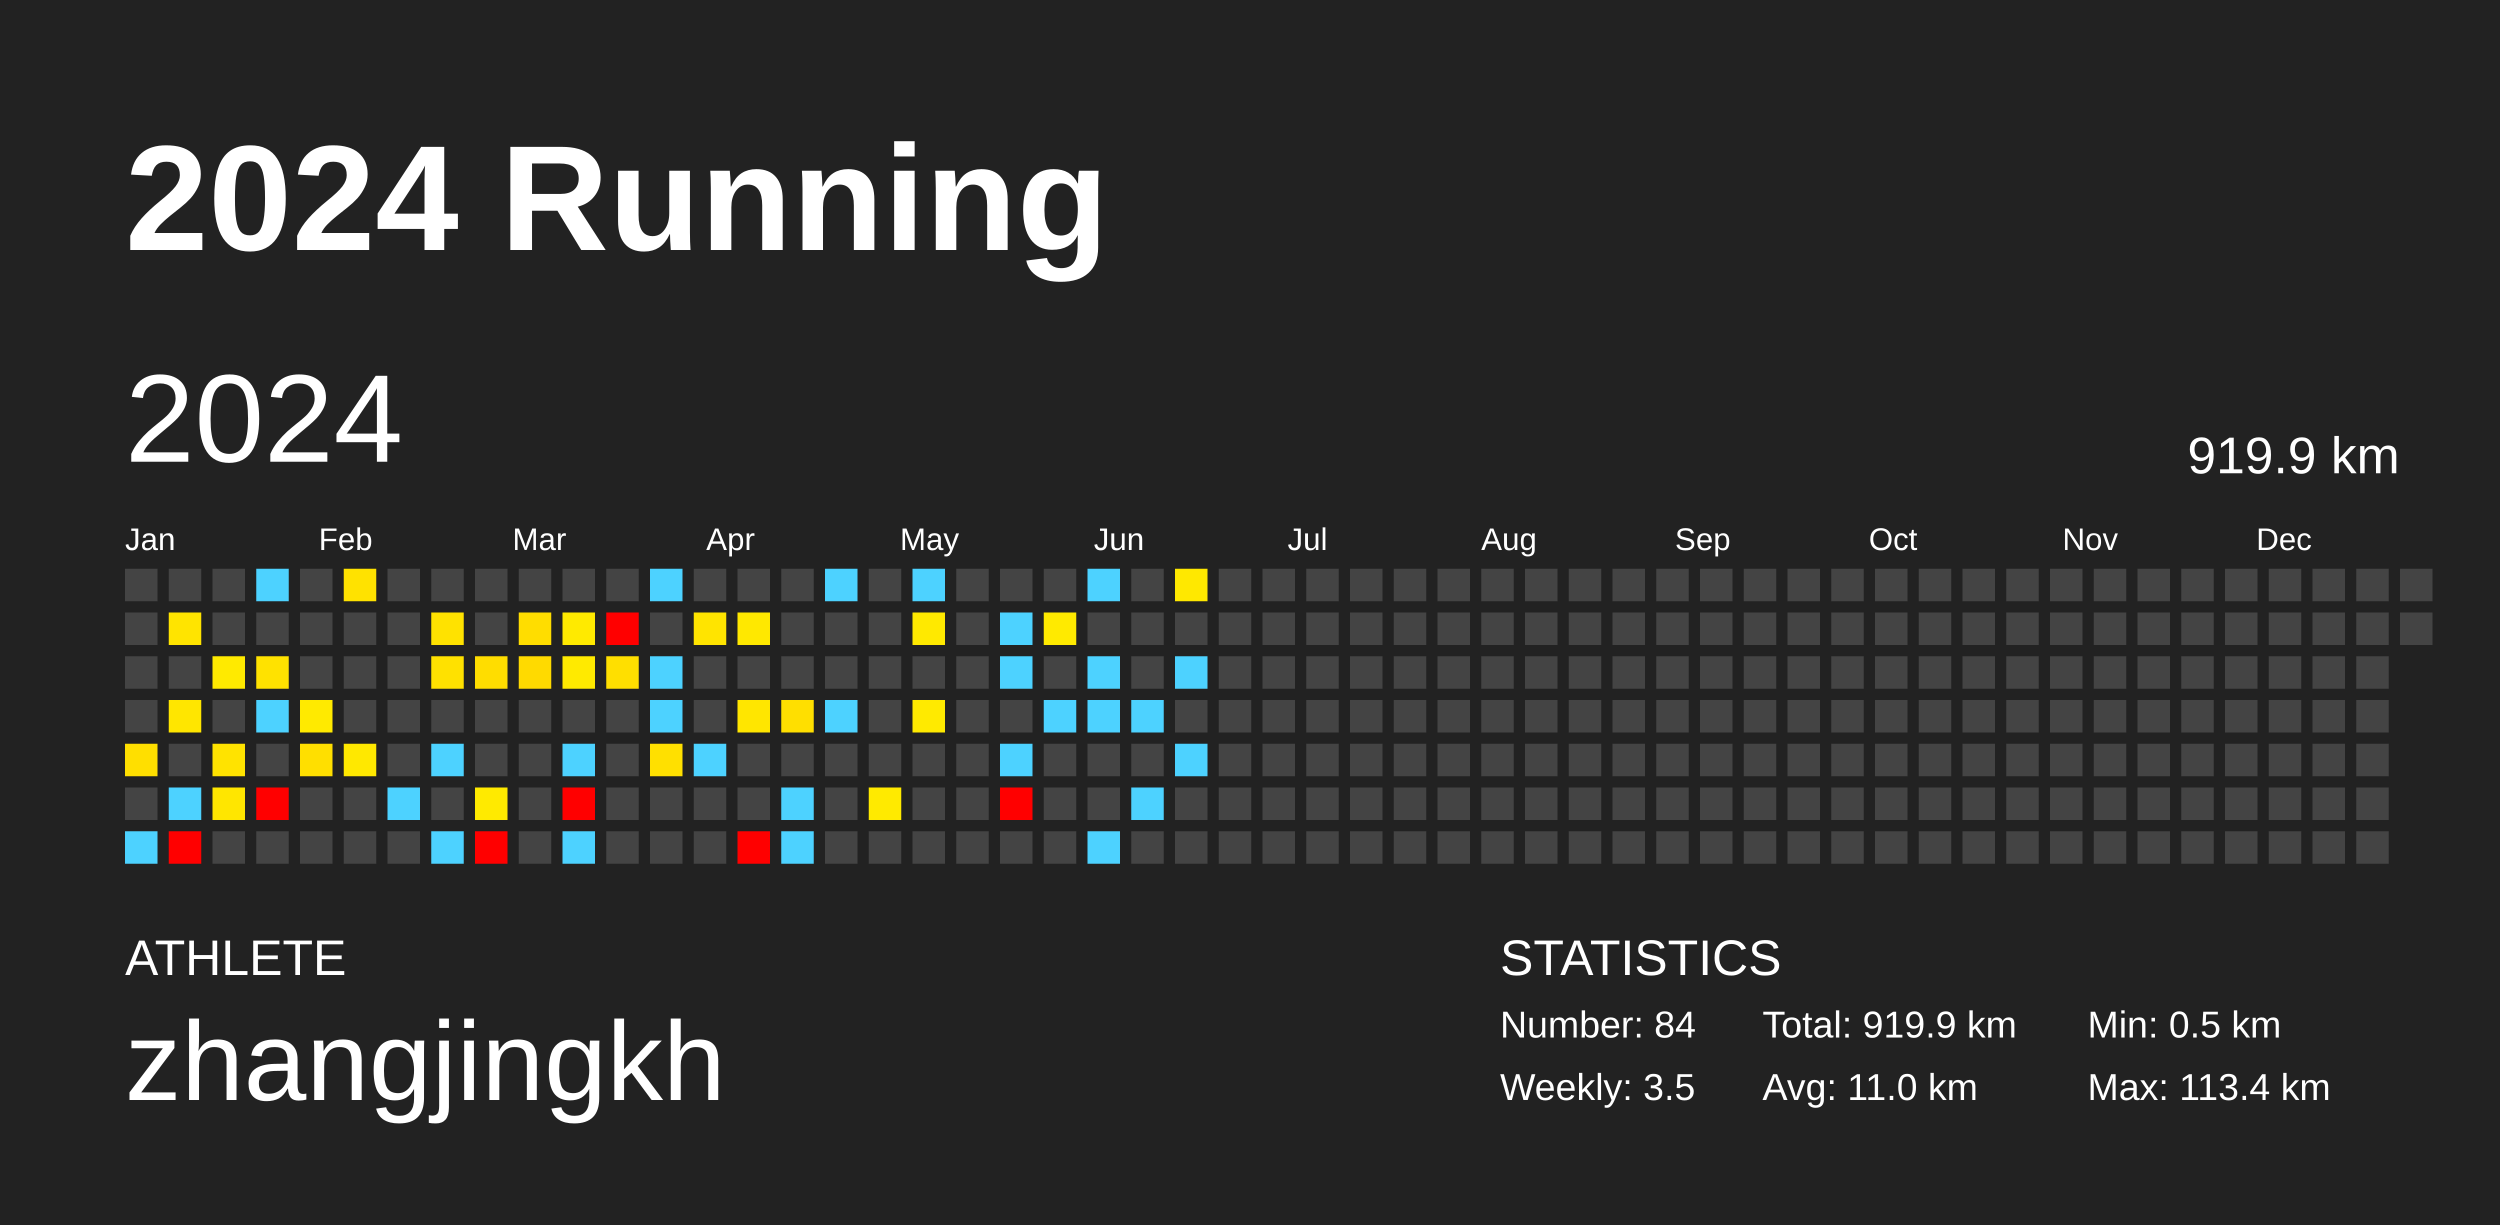
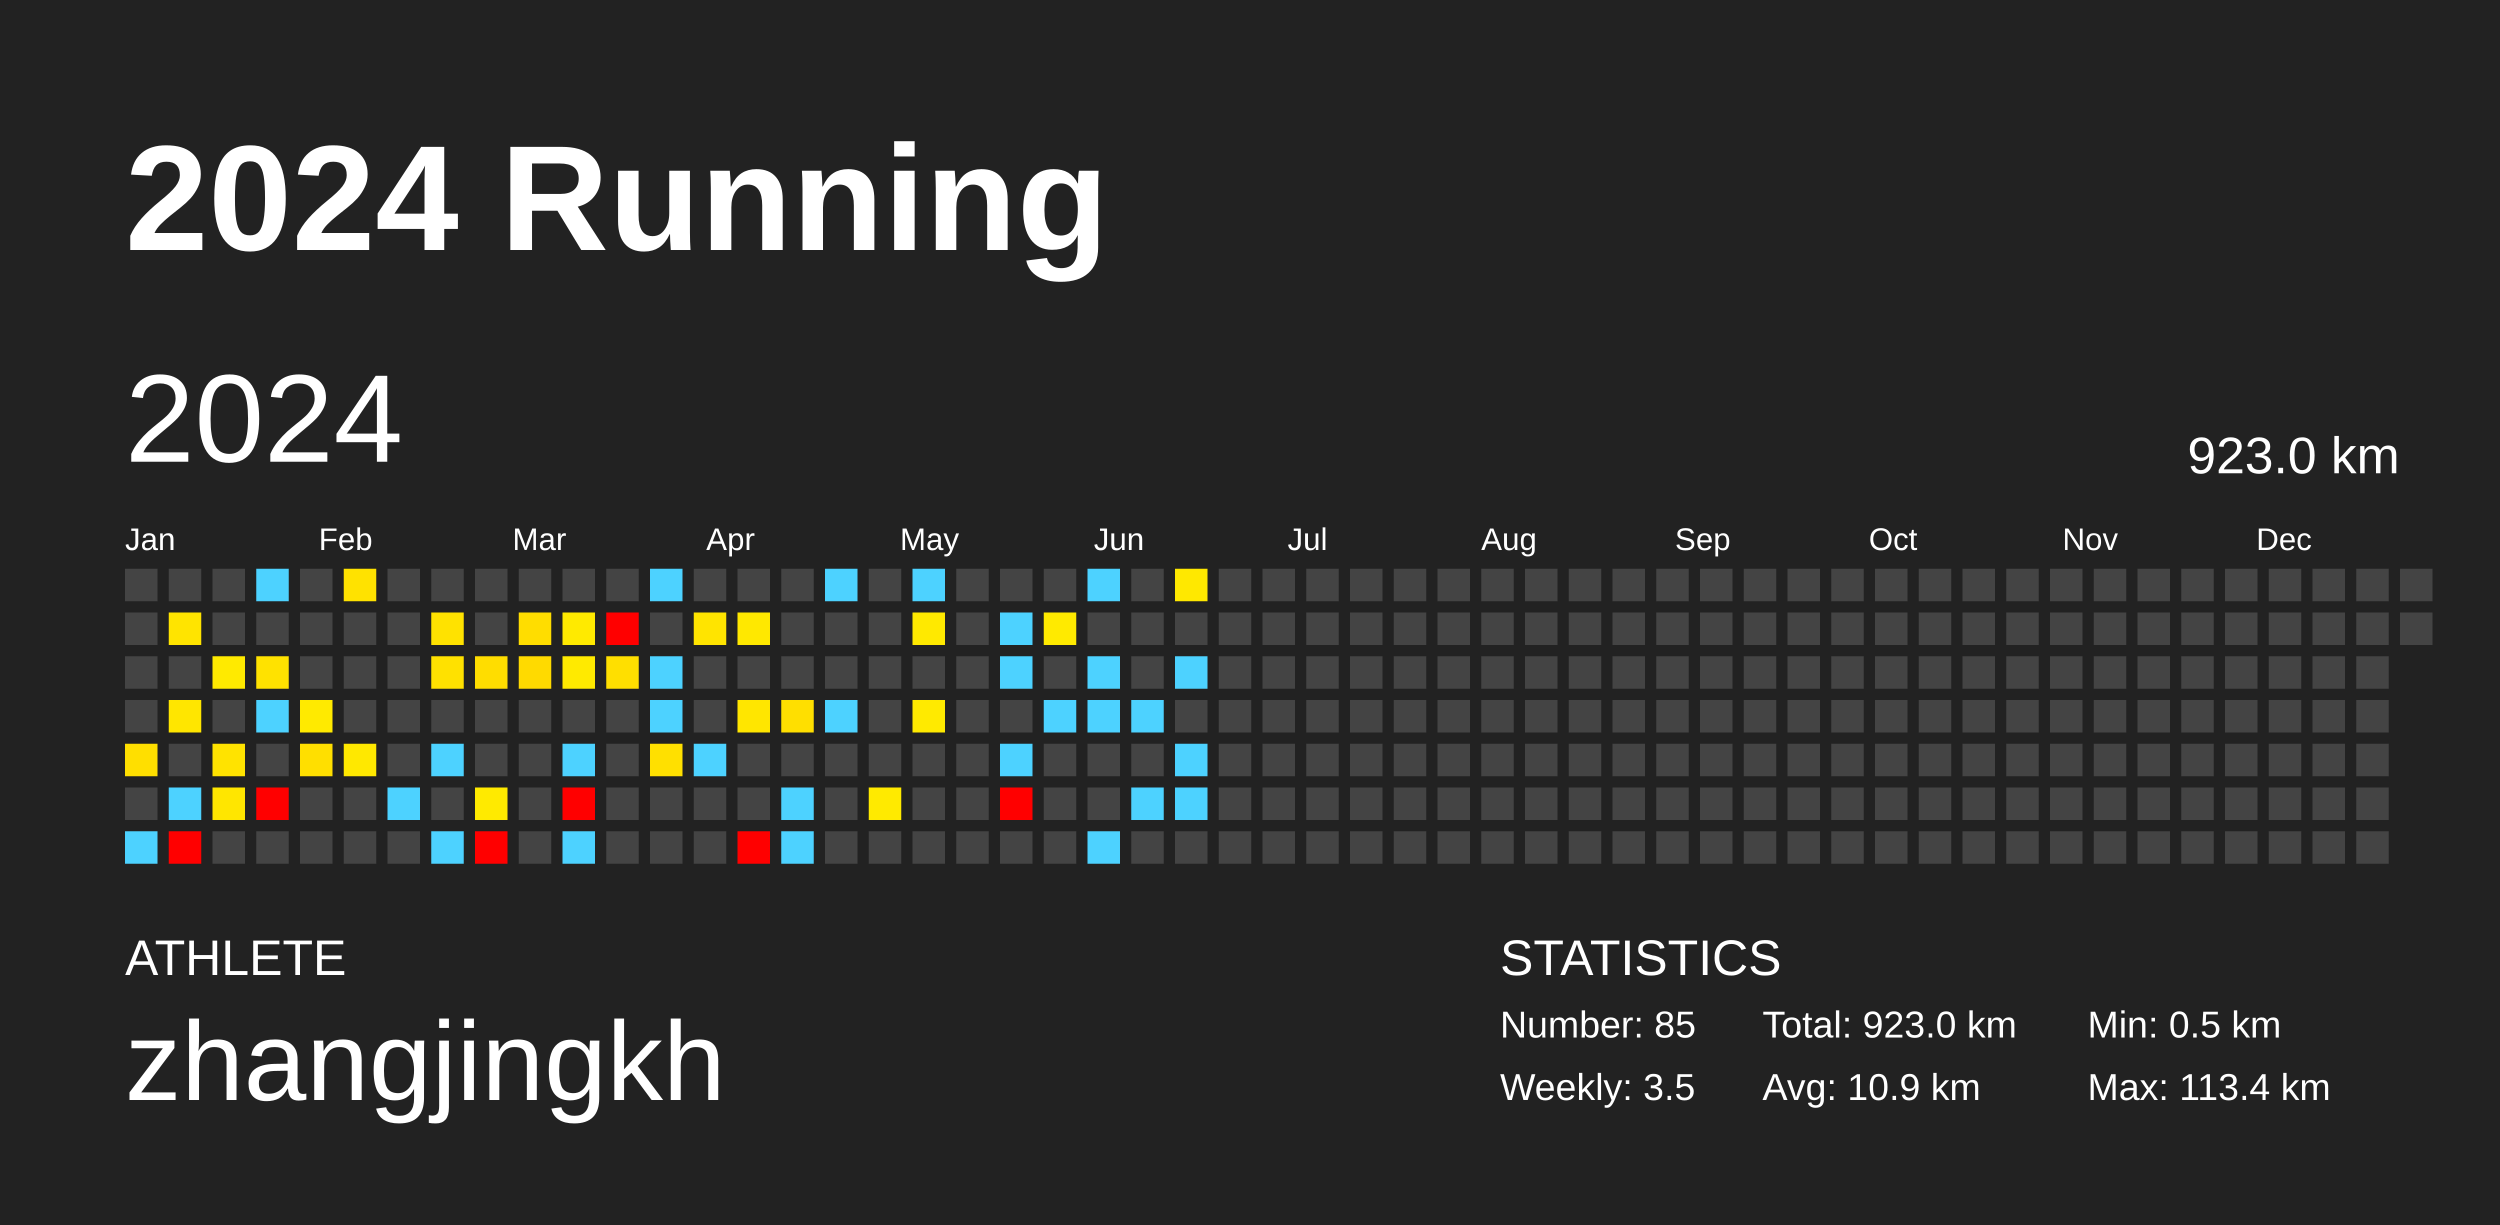
<svg xmlns="http://www.w3.org/2000/svg" baseProfile="full" height="98mm" version="1.1" viewBox="0,0,200,98" width="200mm">
  <defs />
  <rect fill="#222222" height="98" width="200" x="0" y="0" />
  <text fill="#FFFFFF" style="font-size:12px; font-family:Arial; font-weight:bold;" x="10" y="20">2024 Running</text>
  <text fill="#FFFFFF" style="font-size:4px; font-family:Arial" x="10" y="78">ATHLETE</text>
  <text fill="#FFFFFF" style="font-size:9px; font-family:Arial" x="10" y="88">zhangjingkh</text>
  <text fill="#FFFFFF" style="font-size:4px; font-family:Arial" x="120" y="78">STATISTICS</text>
-   <text fill="#FFFFFF" style="font-size:3px; font-family:Arial" x="120" y="83">Number: 84</text>
+   <text fill="#FFFFFF" style="font-size:3px; font-family:Arial" x="120" y="83">Number: 85</text>
  <text fill="#FFFFFF" style="font-size:3px; font-family:Arial" x="120" y="88">Weekly: 3.5</text>
-   <text fill="#FFFFFF" style="font-size:3px; font-family:Arial" x="141" y="83">Total: 919.9 km</text>
-   <text fill="#FFFFFF" style="font-size:3px; font-family:Arial" x="141" y="88">Avg: 11.0 km</text>
+   <text fill="#FFFFFF" style="font-size:3px; font-family:Arial" x="141" y="83">Total: 923.0 km</text>
+   <text fill="#FFFFFF" style="font-size:3px; font-family:Arial" x="141" y="88">Avg: 10.9 km</text>
  <text fill="#FFFFFF" style="font-size:3px; font-family:Arial" x="167" y="83">Min: 0.5 km</text>
  <text fill="#FFFFFF" style="font-size:3px; font-family:Arial" x="167" y="88">Max: 113.4 km</text>
  <text dominant-baseline="hanging" fill="#FFFFFF" style="font-size:10.0px; font-family:Arial;" x="10" y="30">2024</text>
-   <text dominant-baseline="hanging" fill="#FFFFFF" style="font-size:4.125px; font-family:Arial;" x="175" y="35">919.9 km</text>
+   <text dominant-baseline="hanging" fill="#FFFFFF" style="font-size:4.125px; font-family:Arial;" x="175" y="35">923.0 km</text>
  <text fill="#FFFFFF" style="font-size:2.5px; font-family:Arial" x="10.0" y="44">Jan</text>
  <text fill="#FFFFFF" style="font-size:2.5px; font-family:Arial" x="25.5" y="44">Feb</text>
  <text fill="#FFFFFF" style="font-size:2.5px; font-family:Arial" x="41.0" y="44">Mar</text>
  <text fill="#FFFFFF" style="font-size:2.5px; font-family:Arial" x="56.5" y="44">Apr</text>
  <text fill="#FFFFFF" style="font-size:2.5px; font-family:Arial" x="72.0" y="44">May</text>
  <text fill="#FFFFFF" style="font-size:2.5px; font-family:Arial" x="87.5" y="44">Jun</text>
  <text fill="#FFFFFF" style="font-size:2.5px; font-family:Arial" x="103.0" y="44">Jul</text>
  <text fill="#FFFFFF" style="font-size:2.5px; font-family:Arial" x="118.5" y="44">Aug</text>
  <text fill="#FFFFFF" style="font-size:2.5px; font-family:Arial" x="134.0" y="44">Sep</text>
  <text fill="#FFFFFF" style="font-size:2.5px; font-family:Arial" x="149.5" y="44">Oct</text>
  <text fill="#FFFFFF" style="font-size:2.5px; font-family:Arial" x="165.0" y="44">Nov</text>
  <text fill="#FFFFFF" style="font-size:2.5px; font-family:Arial" x="180.5" y="44">Dec</text>
  <rect fill="#444444" height="2.6" width="2.6" x="10.0" y="45.5" />
  <rect fill="#444444" height="2.6" width="2.6" x="10.0" y="49.0" />
  <rect fill="#444444" height="2.6" width="2.6" x="10.0" y="52.5" />
  <rect fill="#444444" height="2.6" width="2.6" x="10.0" y="56.0" />
  <rect fill="#ffdf00" height="2.6" width="2.6" x="10.0" y="59.5" />
  <rect fill="#444444" height="2.6" width="2.6" x="10.0" y="63.0" />
  <rect fill="#4dd2ff" height="2.6" width="2.6" x="10.0" y="66.5" />
  <rect fill="#444444" height="2.6" width="2.6" x="13.5" y="45.5" />
  <rect fill="#ffe400" height="2.6" width="2.6" x="13.5" y="49.0" />
  <rect fill="#444444" height="2.6" width="2.6" x="13.5" y="52.5" />
  <rect fill="#ffe600" height="2.6" width="2.6" x="13.5" y="56.0" />
  <rect fill="#444444" height="2.6" width="2.6" x="13.5" y="59.5" />
  <rect fill="#4dd2ff" height="2.6" width="2.6" x="13.5" y="63.0" />
  <rect fill="red" height="2.6" width="2.6" x="13.5" y="66.5" />
  <rect fill="#444444" height="2.6" width="2.6" x="17.0" y="45.5" />
  <rect fill="#444444" height="2.6" width="2.6" x="17.0" y="49.0" />
  <rect fill="#ffea00" height="2.6" width="2.6" x="17.0" y="52.5" />
  <rect fill="#444444" height="2.6" width="2.6" x="17.0" y="56.0" />
  <rect fill="#ffe300" height="2.6" width="2.6" x="17.0" y="59.5" />
  <rect fill="#ffe600" height="2.6" width="2.6" x="17.0" y="63.0" />
  <rect fill="#444444" height="2.6" width="2.6" x="17.0" y="66.5" />
  <rect fill="#4dd2ff" height="2.6" width="2.6" x="20.5" y="45.5" />
  <rect fill="#444444" height="2.6" width="2.6" x="20.5" y="49.0" />
  <rect fill="#ffe200" height="2.6" width="2.6" x="20.5" y="52.5" />
  <rect fill="#4dd2ff" height="2.6" width="2.6" x="20.5" y="56.0" />
  <rect fill="#444444" height="2.6" width="2.6" x="20.5" y="59.5" />
  <rect fill="red" height="2.6" width="2.6" x="20.5" y="63.0" />
  <rect fill="#444444" height="2.6" width="2.6" x="20.5" y="66.5" />
  <rect fill="#444444" height="2.6" width="2.6" x="24.0" y="45.5" />
  <rect fill="#444444" height="2.6" width="2.6" x="24.0" y="49.0" />
  <rect fill="#444444" height="2.6" width="2.6" x="24.0" y="52.5" />
  <rect fill="#ffea00" height="2.6" width="2.6" x="24.0" y="56.0" />
  <rect fill="#ffdf00" height="2.6" width="2.6" x="24.0" y="59.5" />
  <rect fill="#444444" height="2.6" width="2.6" x="24.0" y="63.0" />
  <rect fill="#444444" height="2.6" width="2.6" x="24.0" y="66.5" />
  <rect fill="#ffe200" height="2.6" width="2.6" x="27.5" y="45.5" />
  <rect fill="#444444" height="2.6" width="2.6" x="27.5" y="49.0" />
  <rect fill="#444444" height="2.6" width="2.6" x="27.5" y="52.5" />
  <rect fill="#444444" height="2.6" width="2.6" x="27.5" y="56.0" />
  <rect fill="#ffe800" height="2.6" width="2.6" x="27.5" y="59.5" />
  <rect fill="#444444" height="2.6" width="2.6" x="27.5" y="63.0" />
  <rect fill="#444444" height="2.6" width="2.6" x="27.5" y="66.5" />
  <rect fill="#444444" height="2.6" width="2.6" x="31.0" y="45.5" />
  <rect fill="#444444" height="2.6" width="2.6" x="31.0" y="49.0" />
  <rect fill="#444444" height="2.6" width="2.6" x="31.0" y="52.5" />
  <rect fill="#444444" height="2.6" width="2.6" x="31.0" y="56.0" />
  <rect fill="#444444" height="2.6" width="2.6" x="31.0" y="59.5" />
  <rect fill="#4dd2ff" height="2.6" width="2.6" x="31.0" y="63.0" />
  <rect fill="#444444" height="2.6" width="2.6" x="31.0" y="66.5" />
  <rect fill="#444444" height="2.6" width="2.6" x="34.5" y="45.5" />
  <rect fill="#ffe200" height="2.6" width="2.6" x="34.5" y="49.0" />
  <rect fill="#ffe100" height="2.6" width="2.6" x="34.5" y="52.5" />
  <rect fill="#444444" height="2.6" width="2.6" x="34.5" y="56.0" />
  <rect fill="#4dd2ff" height="2.6" width="2.6" x="34.5" y="59.5" />
  <rect fill="#444444" height="2.6" width="2.6" x="34.5" y="63.0" />
  <rect fill="#4dd2ff" height="2.6" width="2.6" x="34.5" y="66.5" />
  <rect fill="#444444" height="2.6" width="2.6" x="38.0" y="45.5" />
  <rect fill="#444444" height="2.6" width="2.6" x="38.0" y="49.0" />
  <rect fill="#ffdd00" height="2.6" width="2.6" x="38.0" y="52.5" />
  <rect fill="#444444" height="2.6" width="2.6" x="38.0" y="56.0" />
  <rect fill="#444444" height="2.6" width="2.6" x="38.0" y="59.5" />
  <rect fill="#ffea00" height="2.6" width="2.6" x="38.0" y="63.0" />
  <rect fill="red" height="2.6" width="2.6" x="38.0" y="66.5" />
  <rect fill="#444444" height="2.6" width="2.6" x="41.5" y="45.5" />
  <rect fill="#ffdd00" height="2.6" width="2.6" x="41.5" y="49.0" />
  <rect fill="#ffda00" height="2.6" width="2.6" x="41.5" y="52.5" />
  <rect fill="#444444" height="2.6" width="2.6" x="41.5" y="56.0" />
  <rect fill="#444444" height="2.6" width="2.6" x="41.5" y="59.5" />
  <rect fill="#444444" height="2.6" width="2.6" x="41.5" y="63.0" />
  <rect fill="#444444" height="2.6" width="2.6" x="41.5" y="66.5" />
  <rect fill="#444444" height="2.6" width="2.6" x="45.0" y="45.5" />
  <rect fill="#ffea00" height="2.6" width="2.6" x="45.0" y="49.0" />
  <rect fill="#ffea00" height="2.6" width="2.6" x="45.0" y="52.5" />
  <rect fill="#444444" height="2.6" width="2.6" x="45.0" y="56.0" />
  <rect fill="#4dd2ff" height="2.6" width="2.6" x="45.0" y="59.5" />
  <rect fill="red" height="2.6" width="2.6" x="45.0" y="63.0" />
  <rect fill="#4dd2ff" height="2.6" width="2.6" x="45.0" y="66.5" />
  <rect fill="#444444" height="2.6" width="2.6" x="48.5" y="45.5" />
  <rect fill="red" height="2.6" width="2.6" x="48.5" y="49.0" />
  <rect fill="#ffdf00" height="2.6" width="2.6" x="48.5" y="52.5" />
  <rect fill="#444444" height="2.6" width="2.6" x="48.5" y="56.0" />
  <rect fill="#444444" height="2.6" width="2.6" x="48.5" y="59.5" />
  <rect fill="#444444" height="2.6" width="2.6" x="48.5" y="63.0" />
  <rect fill="#444444" height="2.6" width="2.6" x="48.5" y="66.5" />
  <rect fill="#4dd2ff" height="2.6" width="2.6" x="52.0" y="45.5" />
  <rect fill="#444444" height="2.6" width="2.6" x="52.0" y="49.0" />
  <rect fill="#4dd2ff" height="2.6" width="2.6" x="52.0" y="52.5" />
  <rect fill="#4dd2ff" height="2.6" width="2.6" x="52.0" y="56.0" />
  <rect fill="#ffe000" height="2.6" width="2.6" x="52.0" y="59.5" />
  <rect fill="#444444" height="2.6" width="2.6" x="52.0" y="63.0" />
  <rect fill="#444444" height="2.6" width="2.6" x="52.0" y="66.5" />
  <rect fill="#444444" height="2.6" width="2.6" x="55.5" y="45.5" />
  <rect fill="#ffe400" height="2.6" width="2.6" x="55.5" y="49.0" />
  <rect fill="#444444" height="2.6" width="2.6" x="55.5" y="52.5" />
  <rect fill="#444444" height="2.6" width="2.6" x="55.5" y="56.0" />
  <rect fill="#4dd2ff" height="2.6" width="2.6" x="55.5" y="59.5" />
  <rect fill="#444444" height="2.6" width="2.6" x="55.5" y="63.0" />
  <rect fill="#444444" height="2.6" width="2.6" x="55.5" y="66.5" />
  <rect fill="#444444" height="2.6" width="2.6" x="59.0" y="45.5" />
  <rect fill="#ffe800" height="2.6" width="2.6" x="59.0" y="49.0" />
  <rect fill="#444444" height="2.6" width="2.6" x="59.0" y="52.5" />
  <rect fill="#ffe600" height="2.6" width="2.6" x="59.0" y="56.0" />
  <rect fill="#444444" height="2.6" width="2.6" x="59.0" y="59.5" />
  <rect fill="#444444" height="2.6" width="2.6" x="59.0" y="63.0" />
  <rect fill="red" height="2.6" width="2.6" x="59.0" y="66.5" />
  <rect fill="#444444" height="2.6" width="2.6" x="62.5" y="45.5" />
  <rect fill="#444444" height="2.6" width="2.6" x="62.5" y="49.0" />
  <rect fill="#444444" height="2.6" width="2.6" x="62.5" y="52.5" />
  <rect fill="#ffdf00" height="2.6" width="2.6" x="62.5" y="56.0" />
  <rect fill="#444444" height="2.6" width="2.6" x="62.5" y="59.5" />
  <rect fill="#4dd2ff" height="2.6" width="2.6" x="62.5" y="63.0" />
  <rect fill="#4dd2ff" height="2.6" width="2.6" x="62.5" y="66.5" />
  <rect fill="#4dd2ff" height="2.6" width="2.6" x="66.0" y="45.5" />
  <rect fill="#444444" height="2.6" width="2.6" x="66.0" y="49.0" />
  <rect fill="#444444" height="2.6" width="2.6" x="66.0" y="52.5" />
  <rect fill="#4dd2ff" height="2.6" width="2.6" x="66.0" y="56.0" />
  <rect fill="#444444" height="2.6" width="2.6" x="66.0" y="59.5" />
  <rect fill="#444444" height="2.6" width="2.6" x="66.0" y="63.0" />
  <rect fill="#444444" height="2.6" width="2.6" x="66.0" y="66.5" />
  <rect fill="#444444" height="2.6" width="2.6" x="69.5" y="45.5" />
  <rect fill="#444444" height="2.6" width="2.6" x="69.5" y="49.0" />
  <rect fill="#444444" height="2.6" width="2.6" x="69.5" y="52.5" />
  <rect fill="#444444" height="2.6" width="2.6" x="69.5" y="56.0" />
  <rect fill="#444444" height="2.6" width="2.6" x="69.5" y="59.5" />
  <rect fill="#ffea00" height="2.6" width="2.6" x="69.5" y="63.0" />
  <rect fill="#444444" height="2.6" width="2.6" x="69.5" y="66.5" />
  <rect fill="#4dd2ff" height="2.6" width="2.6" x="73.0" y="45.5" />
  <rect fill="#ffe900" height="2.6" width="2.6" x="73.0" y="49.0" />
  <rect fill="#444444" height="2.6" width="2.6" x="73.0" y="52.5" />
  <rect fill="#ffea00" height="2.6" width="2.6" x="73.0" y="56.0" />
  <rect fill="#444444" height="2.6" width="2.6" x="73.0" y="59.5" />
  <rect fill="#444444" height="2.6" width="2.6" x="73.0" y="63.0" />
  <rect fill="#444444" height="2.6" width="2.6" x="73.0" y="66.5" />
  <rect fill="#444444" height="2.6" width="2.6" x="76.5" y="45.5" />
  <rect fill="#444444" height="2.6" width="2.6" x="76.5" y="49.0" />
  <rect fill="#444444" height="2.6" width="2.6" x="76.5" y="52.5" />
  <rect fill="#444444" height="2.6" width="2.6" x="76.5" y="56.0" />
  <rect fill="#444444" height="2.6" width="2.6" x="76.5" y="59.5" />
  <rect fill="#444444" height="2.6" width="2.6" x="76.5" y="63.0" />
  <rect fill="#444444" height="2.6" width="2.6" x="76.5" y="66.5" />
  <rect fill="#444444" height="2.6" width="2.6" x="80.0" y="45.5" />
  <rect fill="#4dd2ff" height="2.6" width="2.6" x="80.0" y="49.0" />
  <rect fill="#4dd2ff" height="2.6" width="2.6" x="80.0" y="52.5" />
  <rect fill="#444444" height="2.6" width="2.6" x="80.0" y="56.0" />
  <rect fill="#4dd2ff" height="2.6" width="2.6" x="80.0" y="59.5" />
  <rect fill="red" height="2.6" width="2.6" x="80.0" y="63.0" />
  <rect fill="#444444" height="2.6" width="2.6" x="80.0" y="66.5" />
  <rect fill="#444444" height="2.6" width="2.6" x="83.5" y="45.5" />
  <rect fill="#ffea00" height="2.6" width="2.6" x="83.5" y="49.0" />
  <rect fill="#444444" height="2.6" width="2.6" x="83.5" y="52.5" />
  <rect fill="#4dd2ff" height="2.6" width="2.6" x="83.5" y="56.0" />
  <rect fill="#444444" height="2.6" width="2.6" x="83.5" y="59.5" />
  <rect fill="#444444" height="2.6" width="2.6" x="83.5" y="63.0" />
  <rect fill="#444444" height="2.6" width="2.6" x="83.5" y="66.5" />
  <rect fill="#4dd2ff" height="2.6" width="2.6" x="87.0" y="45.5" />
  <rect fill="#444444" height="2.6" width="2.6" x="87.0" y="49.0" />
  <rect fill="#4dd2ff" height="2.6" width="2.6" x="87.0" y="52.5" />
  <rect fill="#4dd2ff" height="2.6" width="2.6" x="87.0" y="56.0" />
  <rect fill="#444444" height="2.6" width="2.6" x="87.0" y="59.5" />
  <rect fill="#444444" height="2.6" width="2.6" x="87.0" y="63.0" />
  <rect fill="#4dd2ff" height="2.6" width="2.6" x="87.0" y="66.5" />
  <rect fill="#444444" height="2.6" width="2.6" x="90.5" y="45.5" />
  <rect fill="#444444" height="2.6" width="2.6" x="90.5" y="49.0" />
  <rect fill="#444444" height="2.6" width="2.6" x="90.5" y="52.5" />
  <rect fill="#4dd2ff" height="2.6" width="2.6" x="90.5" y="56.0" />
  <rect fill="#444444" height="2.6" width="2.6" x="90.5" y="59.5" />
  <rect fill="#4dd2ff" height="2.6" width="2.6" x="90.5" y="63.0" />
  <rect fill="#444444" height="2.6" width="2.6" x="90.5" y="66.5" />
  <rect fill="#ffe800" height="2.6" width="2.6" x="94.0" y="45.5" />
  <rect fill="#444444" height="2.6" width="2.6" x="94.0" y="49.0" />
  <rect fill="#4dd2ff" height="2.6" width="2.6" x="94.0" y="52.5" />
  <rect fill="#444444" height="2.6" width="2.6" x="94.0" y="56.0" />
  <rect fill="#4dd2ff" height="2.6" width="2.6" x="94.0" y="59.5" />
-   <rect fill="#444444" height="2.6" width="2.6" x="94.0" y="63.0" />
+   <rect fill="#4dd2ff" height="2.6" width="2.6" x="94.0" y="63.0" />
  <rect fill="#444444" height="2.6" width="2.6" x="94.0" y="66.5" />
  <rect fill="#444444" height="2.6" width="2.6" x="97.5" y="45.5" />
  <rect fill="#444444" height="2.6" width="2.6" x="97.5" y="49.0" />
  <rect fill="#444444" height="2.6" width="2.6" x="97.5" y="52.5" />
  <rect fill="#444444" height="2.6" width="2.6" x="97.5" y="56.0" />
  <rect fill="#444444" height="2.6" width="2.6" x="97.5" y="59.5" />
  <rect fill="#444444" height="2.6" width="2.6" x="97.5" y="63.0" />
  <rect fill="#444444" height="2.6" width="2.6" x="97.5" y="66.5" />
  <rect fill="#444444" height="2.6" width="2.6" x="101.0" y="45.5" />
  <rect fill="#444444" height="2.6" width="2.6" x="101.0" y="49.0" />
  <rect fill="#444444" height="2.6" width="2.6" x="101.0" y="52.5" />
  <rect fill="#444444" height="2.6" width="2.6" x="101.0" y="56.0" />
  <rect fill="#444444" height="2.6" width="2.6" x="101.0" y="59.5" />
  <rect fill="#444444" height="2.6" width="2.6" x="101.0" y="63.0" />
  <rect fill="#444444" height="2.6" width="2.6" x="101.0" y="66.5" />
  <rect fill="#444444" height="2.6" width="2.6" x="104.5" y="45.5" />
  <rect fill="#444444" height="2.6" width="2.6" x="104.5" y="49.0" />
  <rect fill="#444444" height="2.6" width="2.6" x="104.5" y="52.5" />
  <rect fill="#444444" height="2.6" width="2.6" x="104.5" y="56.0" />
  <rect fill="#444444" height="2.6" width="2.6" x="104.5" y="59.5" />
  <rect fill="#444444" height="2.6" width="2.6" x="104.5" y="63.0" />
  <rect fill="#444444" height="2.6" width="2.6" x="104.5" y="66.5" />
  <rect fill="#444444" height="2.6" width="2.6" x="108.0" y="45.5" />
  <rect fill="#444444" height="2.6" width="2.6" x="108.0" y="49.0" />
  <rect fill="#444444" height="2.6" width="2.6" x="108.0" y="52.5" />
  <rect fill="#444444" height="2.6" width="2.6" x="108.0" y="56.0" />
  <rect fill="#444444" height="2.6" width="2.6" x="108.0" y="59.5" />
  <rect fill="#444444" height="2.6" width="2.6" x="108.0" y="63.0" />
  <rect fill="#444444" height="2.6" width="2.6" x="108.0" y="66.5" />
  <rect fill="#444444" height="2.6" width="2.6" x="111.5" y="45.5" />
  <rect fill="#444444" height="2.6" width="2.6" x="111.5" y="49.0" />
  <rect fill="#444444" height="2.6" width="2.6" x="111.5" y="52.5" />
  <rect fill="#444444" height="2.6" width="2.6" x="111.5" y="56.0" />
  <rect fill="#444444" height="2.6" width="2.6" x="111.5" y="59.5" />
  <rect fill="#444444" height="2.6" width="2.6" x="111.5" y="63.0" />
  <rect fill="#444444" height="2.6" width="2.6" x="111.5" y="66.5" />
  <rect fill="#444444" height="2.6" width="2.6" x="115.0" y="45.5" />
  <rect fill="#444444" height="2.6" width="2.6" x="115.0" y="49.0" />
  <rect fill="#444444" height="2.6" width="2.6" x="115.0" y="52.5" />
  <rect fill="#444444" height="2.6" width="2.6" x="115.0" y="56.0" />
  <rect fill="#444444" height="2.6" width="2.6" x="115.0" y="59.5" />
  <rect fill="#444444" height="2.6" width="2.6" x="115.0" y="63.0" />
  <rect fill="#444444" height="2.6" width="2.6" x="115.0" y="66.5" />
  <rect fill="#444444" height="2.6" width="2.6" x="118.5" y="45.5" />
  <rect fill="#444444" height="2.6" width="2.6" x="118.5" y="49.0" />
  <rect fill="#444444" height="2.6" width="2.6" x="118.5" y="52.5" />
  <rect fill="#444444" height="2.6" width="2.6" x="118.5" y="56.0" />
  <rect fill="#444444" height="2.6" width="2.6" x="118.5" y="59.5" />
  <rect fill="#444444" height="2.6" width="2.6" x="118.5" y="63.0" />
  <rect fill="#444444" height="2.6" width="2.6" x="118.5" y="66.5" />
  <rect fill="#444444" height="2.6" width="2.6" x="122.0" y="45.5" />
  <rect fill="#444444" height="2.6" width="2.6" x="122.0" y="49.0" />
  <rect fill="#444444" height="2.6" width="2.6" x="122.0" y="52.5" />
  <rect fill="#444444" height="2.6" width="2.6" x="122.0" y="56.0" />
  <rect fill="#444444" height="2.6" width="2.6" x="122.0" y="59.5" />
  <rect fill="#444444" height="2.6" width="2.6" x="122.0" y="63.0" />
  <rect fill="#444444" height="2.6" width="2.6" x="122.0" y="66.5" />
  <rect fill="#444444" height="2.6" width="2.6" x="125.5" y="45.5" />
  <rect fill="#444444" height="2.6" width="2.6" x="125.5" y="49.0" />
  <rect fill="#444444" height="2.6" width="2.6" x="125.5" y="52.5" />
  <rect fill="#444444" height="2.6" width="2.6" x="125.5" y="56.0" />
  <rect fill="#444444" height="2.6" width="2.6" x="125.5" y="59.5" />
  <rect fill="#444444" height="2.6" width="2.6" x="125.5" y="63.0" />
  <rect fill="#444444" height="2.6" width="2.6" x="125.5" y="66.5" />
  <rect fill="#444444" height="2.6" width="2.6" x="129.0" y="45.5" />
  <rect fill="#444444" height="2.6" width="2.6" x="129.0" y="49.0" />
  <rect fill="#444444" height="2.6" width="2.6" x="129.0" y="52.5" />
  <rect fill="#444444" height="2.6" width="2.6" x="129.0" y="56.0" />
  <rect fill="#444444" height="2.6" width="2.6" x="129.0" y="59.5" />
  <rect fill="#444444" height="2.6" width="2.6" x="129.0" y="63.0" />
  <rect fill="#444444" height="2.6" width="2.6" x="129.0" y="66.5" />
  <rect fill="#444444" height="2.6" width="2.6" x="132.5" y="45.5" />
  <rect fill="#444444" height="2.6" width="2.6" x="132.5" y="49.0" />
  <rect fill="#444444" height="2.6" width="2.6" x="132.5" y="52.5" />
  <rect fill="#444444" height="2.6" width="2.6" x="132.5" y="56.0" />
  <rect fill="#444444" height="2.6" width="2.6" x="132.5" y="59.5" />
  <rect fill="#444444" height="2.6" width="2.6" x="132.5" y="63.0" />
  <rect fill="#444444" height="2.6" width="2.6" x="132.5" y="66.5" />
  <rect fill="#444444" height="2.6" width="2.6" x="136.0" y="45.5" />
  <rect fill="#444444" height="2.6" width="2.6" x="136.0" y="49.0" />
  <rect fill="#444444" height="2.6" width="2.6" x="136.0" y="52.5" />
  <rect fill="#444444" height="2.6" width="2.6" x="136.0" y="56.0" />
  <rect fill="#444444" height="2.6" width="2.6" x="136.0" y="59.5" />
  <rect fill="#444444" height="2.6" width="2.6" x="136.0" y="63.0" />
  <rect fill="#444444" height="2.6" width="2.6" x="136.0" y="66.5" />
  <rect fill="#444444" height="2.6" width="2.6" x="139.5" y="45.5" />
  <rect fill="#444444" height="2.6" width="2.6" x="139.5" y="49.0" />
  <rect fill="#444444" height="2.6" width="2.6" x="139.5" y="52.5" />
  <rect fill="#444444" height="2.6" width="2.6" x="139.5" y="56.0" />
  <rect fill="#444444" height="2.6" width="2.6" x="139.5" y="59.5" />
  <rect fill="#444444" height="2.6" width="2.6" x="139.5" y="63.0" />
  <rect fill="#444444" height="2.6" width="2.6" x="139.5" y="66.5" />
  <rect fill="#444444" height="2.6" width="2.6" x="143.0" y="45.5" />
  <rect fill="#444444" height="2.6" width="2.6" x="143.0" y="49.0" />
  <rect fill="#444444" height="2.6" width="2.6" x="143.0" y="52.5" />
  <rect fill="#444444" height="2.6" width="2.6" x="143.0" y="56.0" />
  <rect fill="#444444" height="2.6" width="2.6" x="143.0" y="59.5" />
  <rect fill="#444444" height="2.6" width="2.6" x="143.0" y="63.0" />
  <rect fill="#444444" height="2.6" width="2.6" x="143.0" y="66.5" />
  <rect fill="#444444" height="2.6" width="2.6" x="146.5" y="45.5" />
  <rect fill="#444444" height="2.6" width="2.6" x="146.5" y="49.0" />
  <rect fill="#444444" height="2.6" width="2.6" x="146.5" y="52.5" />
  <rect fill="#444444" height="2.6" width="2.6" x="146.5" y="56.0" />
  <rect fill="#444444" height="2.6" width="2.6" x="146.5" y="59.5" />
  <rect fill="#444444" height="2.6" width="2.6" x="146.5" y="63.0" />
  <rect fill="#444444" height="2.6" width="2.6" x="146.5" y="66.5" />
  <rect fill="#444444" height="2.6" width="2.6" x="150.0" y="45.5" />
  <rect fill="#444444" height="2.6" width="2.6" x="150.0" y="49.0" />
  <rect fill="#444444" height="2.6" width="2.6" x="150.0" y="52.5" />
  <rect fill="#444444" height="2.6" width="2.6" x="150.0" y="56.0" />
  <rect fill="#444444" height="2.6" width="2.6" x="150.0" y="59.5" />
  <rect fill="#444444" height="2.6" width="2.6" x="150.0" y="63.0" />
  <rect fill="#444444" height="2.6" width="2.6" x="150.0" y="66.5" />
  <rect fill="#444444" height="2.6" width="2.6" x="153.5" y="45.5" />
  <rect fill="#444444" height="2.6" width="2.6" x="153.5" y="49.0" />
  <rect fill="#444444" height="2.6" width="2.6" x="153.5" y="52.5" />
  <rect fill="#444444" height="2.6" width="2.6" x="153.5" y="56.0" />
  <rect fill="#444444" height="2.6" width="2.6" x="153.5" y="59.5" />
  <rect fill="#444444" height="2.6" width="2.6" x="153.5" y="63.0" />
  <rect fill="#444444" height="2.6" width="2.6" x="153.5" y="66.5" />
  <rect fill="#444444" height="2.6" width="2.6" x="157.0" y="45.5" />
  <rect fill="#444444" height="2.6" width="2.6" x="157.0" y="49.0" />
  <rect fill="#444444" height="2.6" width="2.6" x="157.0" y="52.5" />
  <rect fill="#444444" height="2.6" width="2.6" x="157.0" y="56.0" />
  <rect fill="#444444" height="2.6" width="2.6" x="157.0" y="59.5" />
  <rect fill="#444444" height="2.6" width="2.6" x="157.0" y="63.0" />
  <rect fill="#444444" height="2.6" width="2.6" x="157.0" y="66.5" />
  <rect fill="#444444" height="2.6" width="2.6" x="160.5" y="45.5" />
  <rect fill="#444444" height="2.6" width="2.6" x="160.5" y="49.0" />
  <rect fill="#444444" height="2.6" width="2.6" x="160.5" y="52.5" />
  <rect fill="#444444" height="2.6" width="2.6" x="160.5" y="56.0" />
  <rect fill="#444444" height="2.6" width="2.6" x="160.5" y="59.5" />
  <rect fill="#444444" height="2.6" width="2.6" x="160.5" y="63.0" />
  <rect fill="#444444" height="2.6" width="2.6" x="160.5" y="66.5" />
  <rect fill="#444444" height="2.6" width="2.6" x="164.0" y="45.5" />
  <rect fill="#444444" height="2.6" width="2.6" x="164.0" y="49.0" />
  <rect fill="#444444" height="2.6" width="2.6" x="164.0" y="52.5" />
  <rect fill="#444444" height="2.6" width="2.6" x="164.0" y="56.0" />
  <rect fill="#444444" height="2.6" width="2.6" x="164.0" y="59.5" />
  <rect fill="#444444" height="2.6" width="2.6" x="164.0" y="63.0" />
  <rect fill="#444444" height="2.6" width="2.6" x="164.0" y="66.5" />
  <rect fill="#444444" height="2.6" width="2.6" x="167.5" y="45.5" />
  <rect fill="#444444" height="2.6" width="2.6" x="167.5" y="49.0" />
  <rect fill="#444444" height="2.6" width="2.6" x="167.5" y="52.5" />
  <rect fill="#444444" height="2.6" width="2.6" x="167.5" y="56.0" />
  <rect fill="#444444" height="2.6" width="2.6" x="167.5" y="59.5" />
  <rect fill="#444444" height="2.6" width="2.6" x="167.5" y="63.0" />
  <rect fill="#444444" height="2.6" width="2.6" x="167.5" y="66.5" />
  <rect fill="#444444" height="2.6" width="2.6" x="171.0" y="45.5" />
  <rect fill="#444444" height="2.6" width="2.6" x="171.0" y="49.0" />
  <rect fill="#444444" height="2.6" width="2.6" x="171.0" y="52.5" />
  <rect fill="#444444" height="2.6" width="2.6" x="171.0" y="56.0" />
  <rect fill="#444444" height="2.6" width="2.6" x="171.0" y="59.5" />
  <rect fill="#444444" height="2.6" width="2.6" x="171.0" y="63.0" />
  <rect fill="#444444" height="2.6" width="2.6" x="171.0" y="66.5" />
  <rect fill="#444444" height="2.6" width="2.6" x="174.5" y="45.5" />
  <rect fill="#444444" height="2.6" width="2.6" x="174.5" y="49.0" />
  <rect fill="#444444" height="2.6" width="2.6" x="174.5" y="52.5" />
  <rect fill="#444444" height="2.6" width="2.6" x="174.5" y="56.0" />
  <rect fill="#444444" height="2.6" width="2.6" x="174.5" y="59.5" />
  <rect fill="#444444" height="2.6" width="2.6" x="174.5" y="63.0" />
  <rect fill="#444444" height="2.6" width="2.6" x="174.5" y="66.5" />
  <rect fill="#444444" height="2.6" width="2.6" x="178.0" y="45.5" />
  <rect fill="#444444" height="2.6" width="2.6" x="178.0" y="49.0" />
  <rect fill="#444444" height="2.6" width="2.6" x="178.0" y="52.5" />
  <rect fill="#444444" height="2.6" width="2.6" x="178.0" y="56.0" />
  <rect fill="#444444" height="2.6" width="2.6" x="178.0" y="59.5" />
  <rect fill="#444444" height="2.6" width="2.6" x="178.0" y="63.0" />
  <rect fill="#444444" height="2.6" width="2.6" x="178.0" y="66.5" />
  <rect fill="#444444" height="2.6" width="2.6" x="181.5" y="45.5" />
  <rect fill="#444444" height="2.6" width="2.6" x="181.5" y="49.0" />
  <rect fill="#444444" height="2.6" width="2.6" x="181.5" y="52.5" />
  <rect fill="#444444" height="2.6" width="2.6" x="181.5" y="56.0" />
  <rect fill="#444444" height="2.6" width="2.6" x="181.5" y="59.5" />
  <rect fill="#444444" height="2.6" width="2.6" x="181.5" y="63.0" />
  <rect fill="#444444" height="2.6" width="2.6" x="181.5" y="66.5" />
  <rect fill="#444444" height="2.6" width="2.6" x="185.0" y="45.5" />
  <rect fill="#444444" height="2.6" width="2.6" x="185.0" y="49.0" />
  <rect fill="#444444" height="2.6" width="2.6" x="185.0" y="52.5" />
  <rect fill="#444444" height="2.6" width="2.6" x="185.0" y="56.0" />
  <rect fill="#444444" height="2.6" width="2.6" x="185.0" y="59.5" />
  <rect fill="#444444" height="2.6" width="2.6" x="185.0" y="63.0" />
  <rect fill="#444444" height="2.6" width="2.6" x="185.0" y="66.5" />
  <rect fill="#444444" height="2.6" width="2.6" x="188.5" y="45.5" />
  <rect fill="#444444" height="2.6" width="2.6" x="188.5" y="49.0" />
  <rect fill="#444444" height="2.6" width="2.6" x="188.5" y="52.5" />
  <rect fill="#444444" height="2.6" width="2.6" x="188.5" y="56.0" />
  <rect fill="#444444" height="2.6" width="2.6" x="188.5" y="59.5" />
  <rect fill="#444444" height="2.6" width="2.6" x="188.5" y="63.0" />
  <rect fill="#444444" height="2.6" width="2.6" x="188.5" y="66.5" />
  <rect fill="#444444" height="2.6" width="2.6" x="192.0" y="45.5" />
  <rect fill="#444444" height="2.6" width="2.6" x="192.0" y="49.0" />
</svg>
